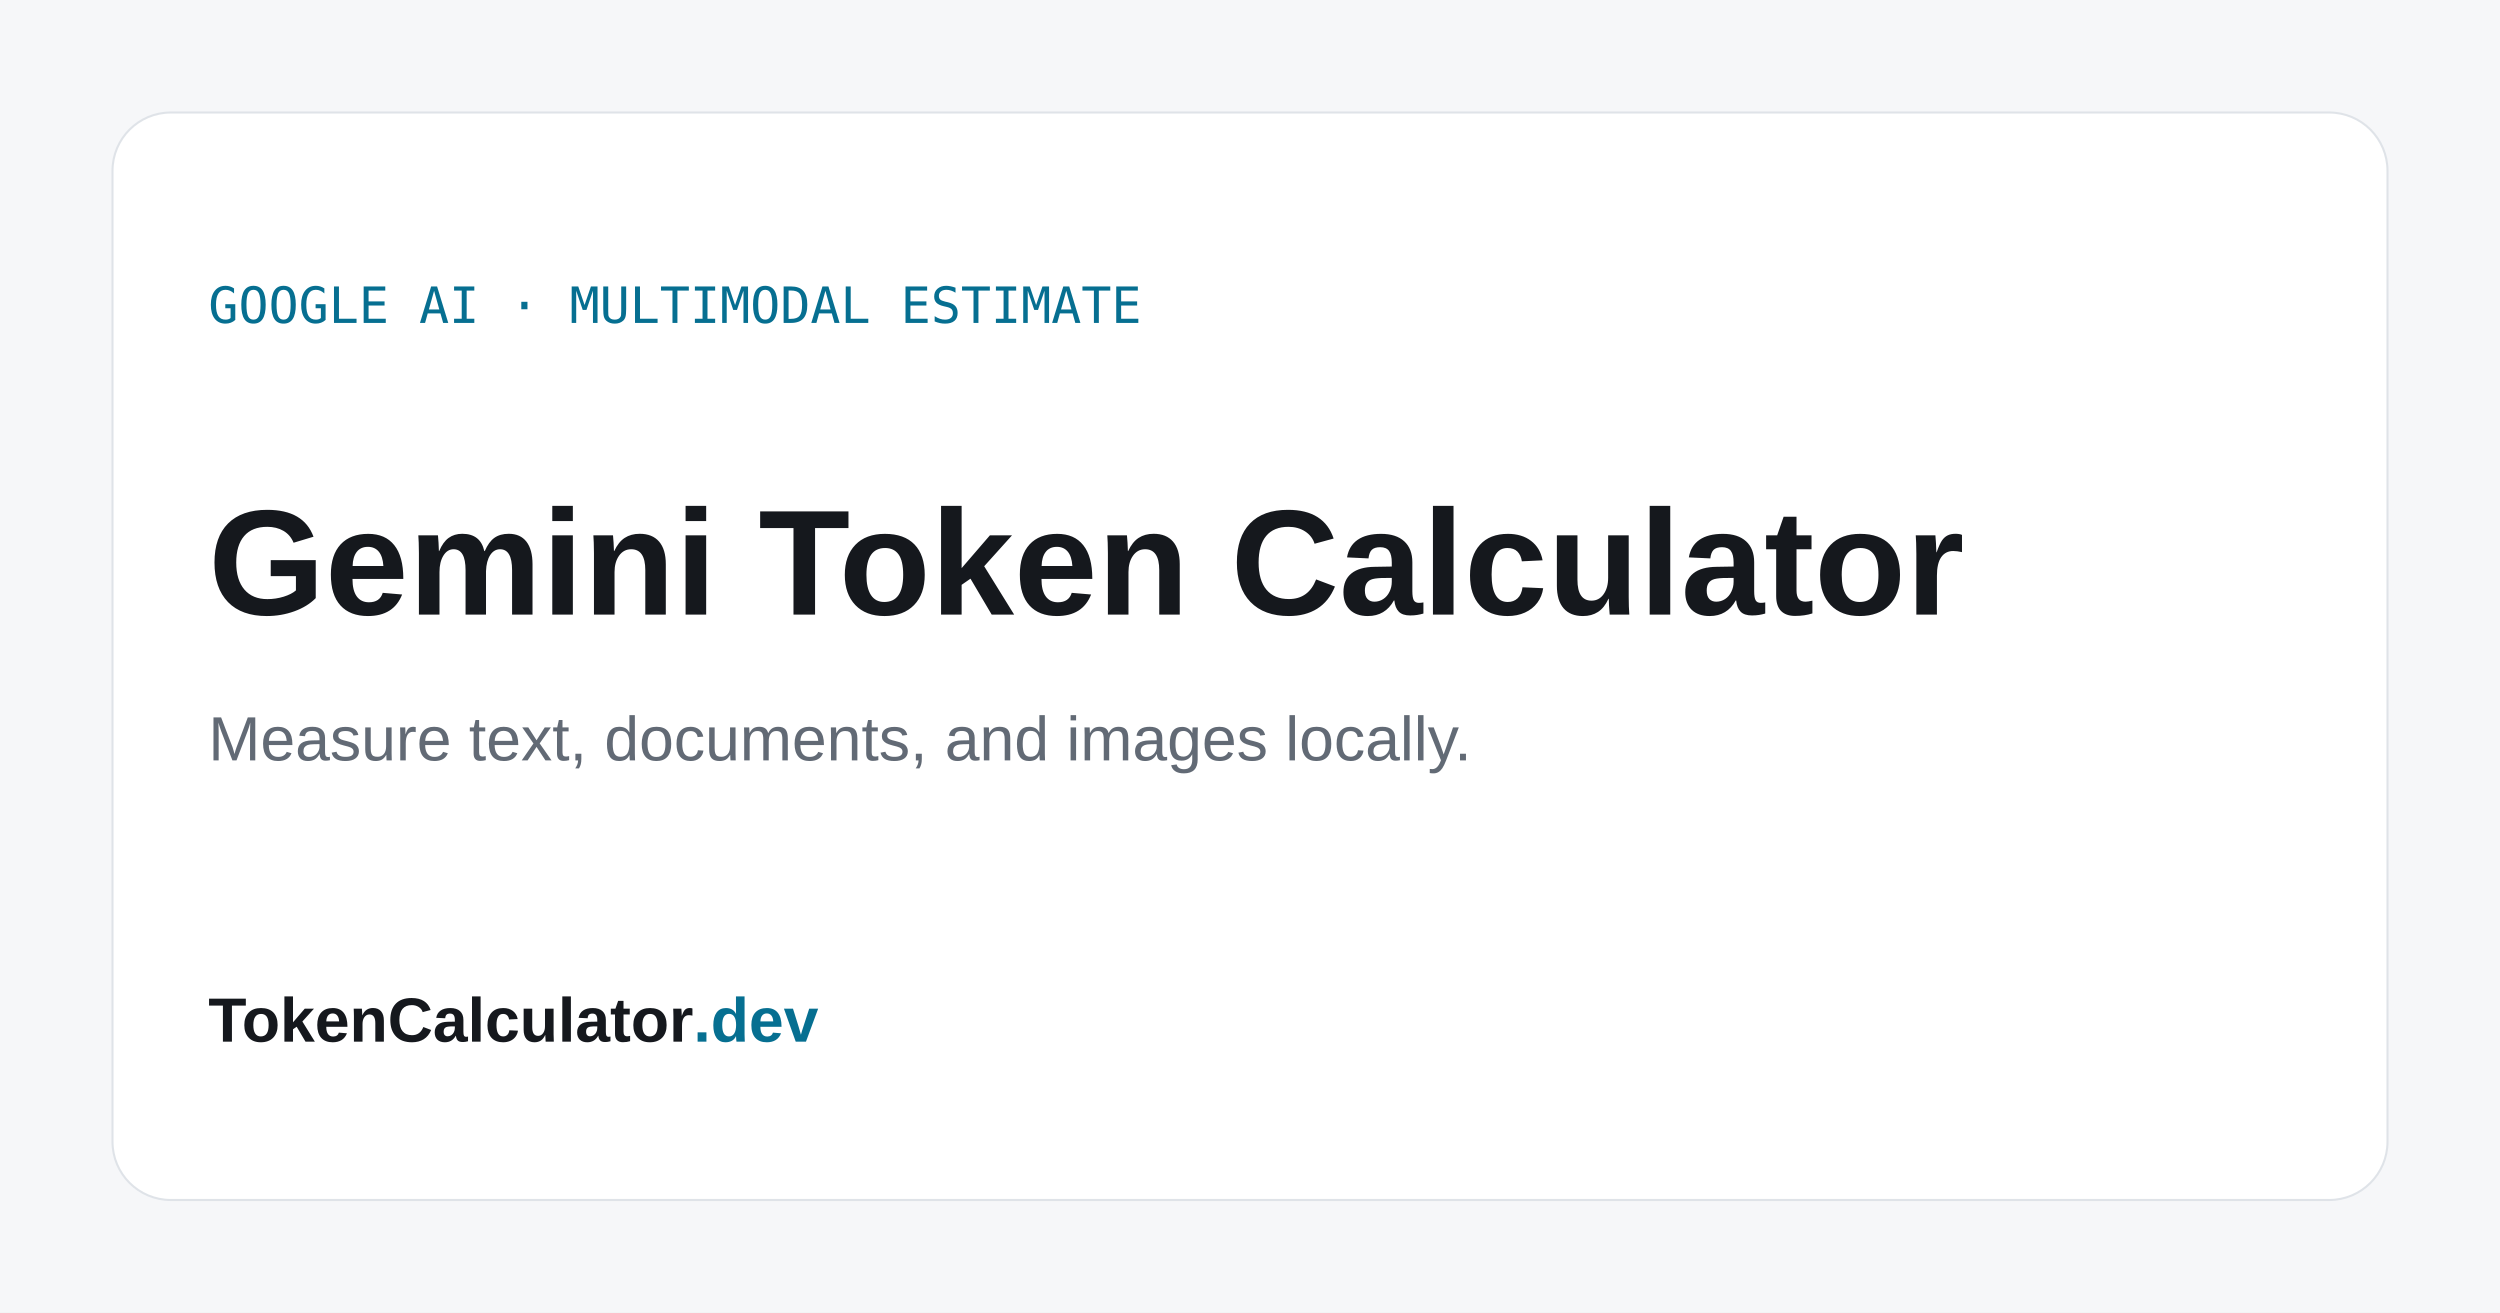
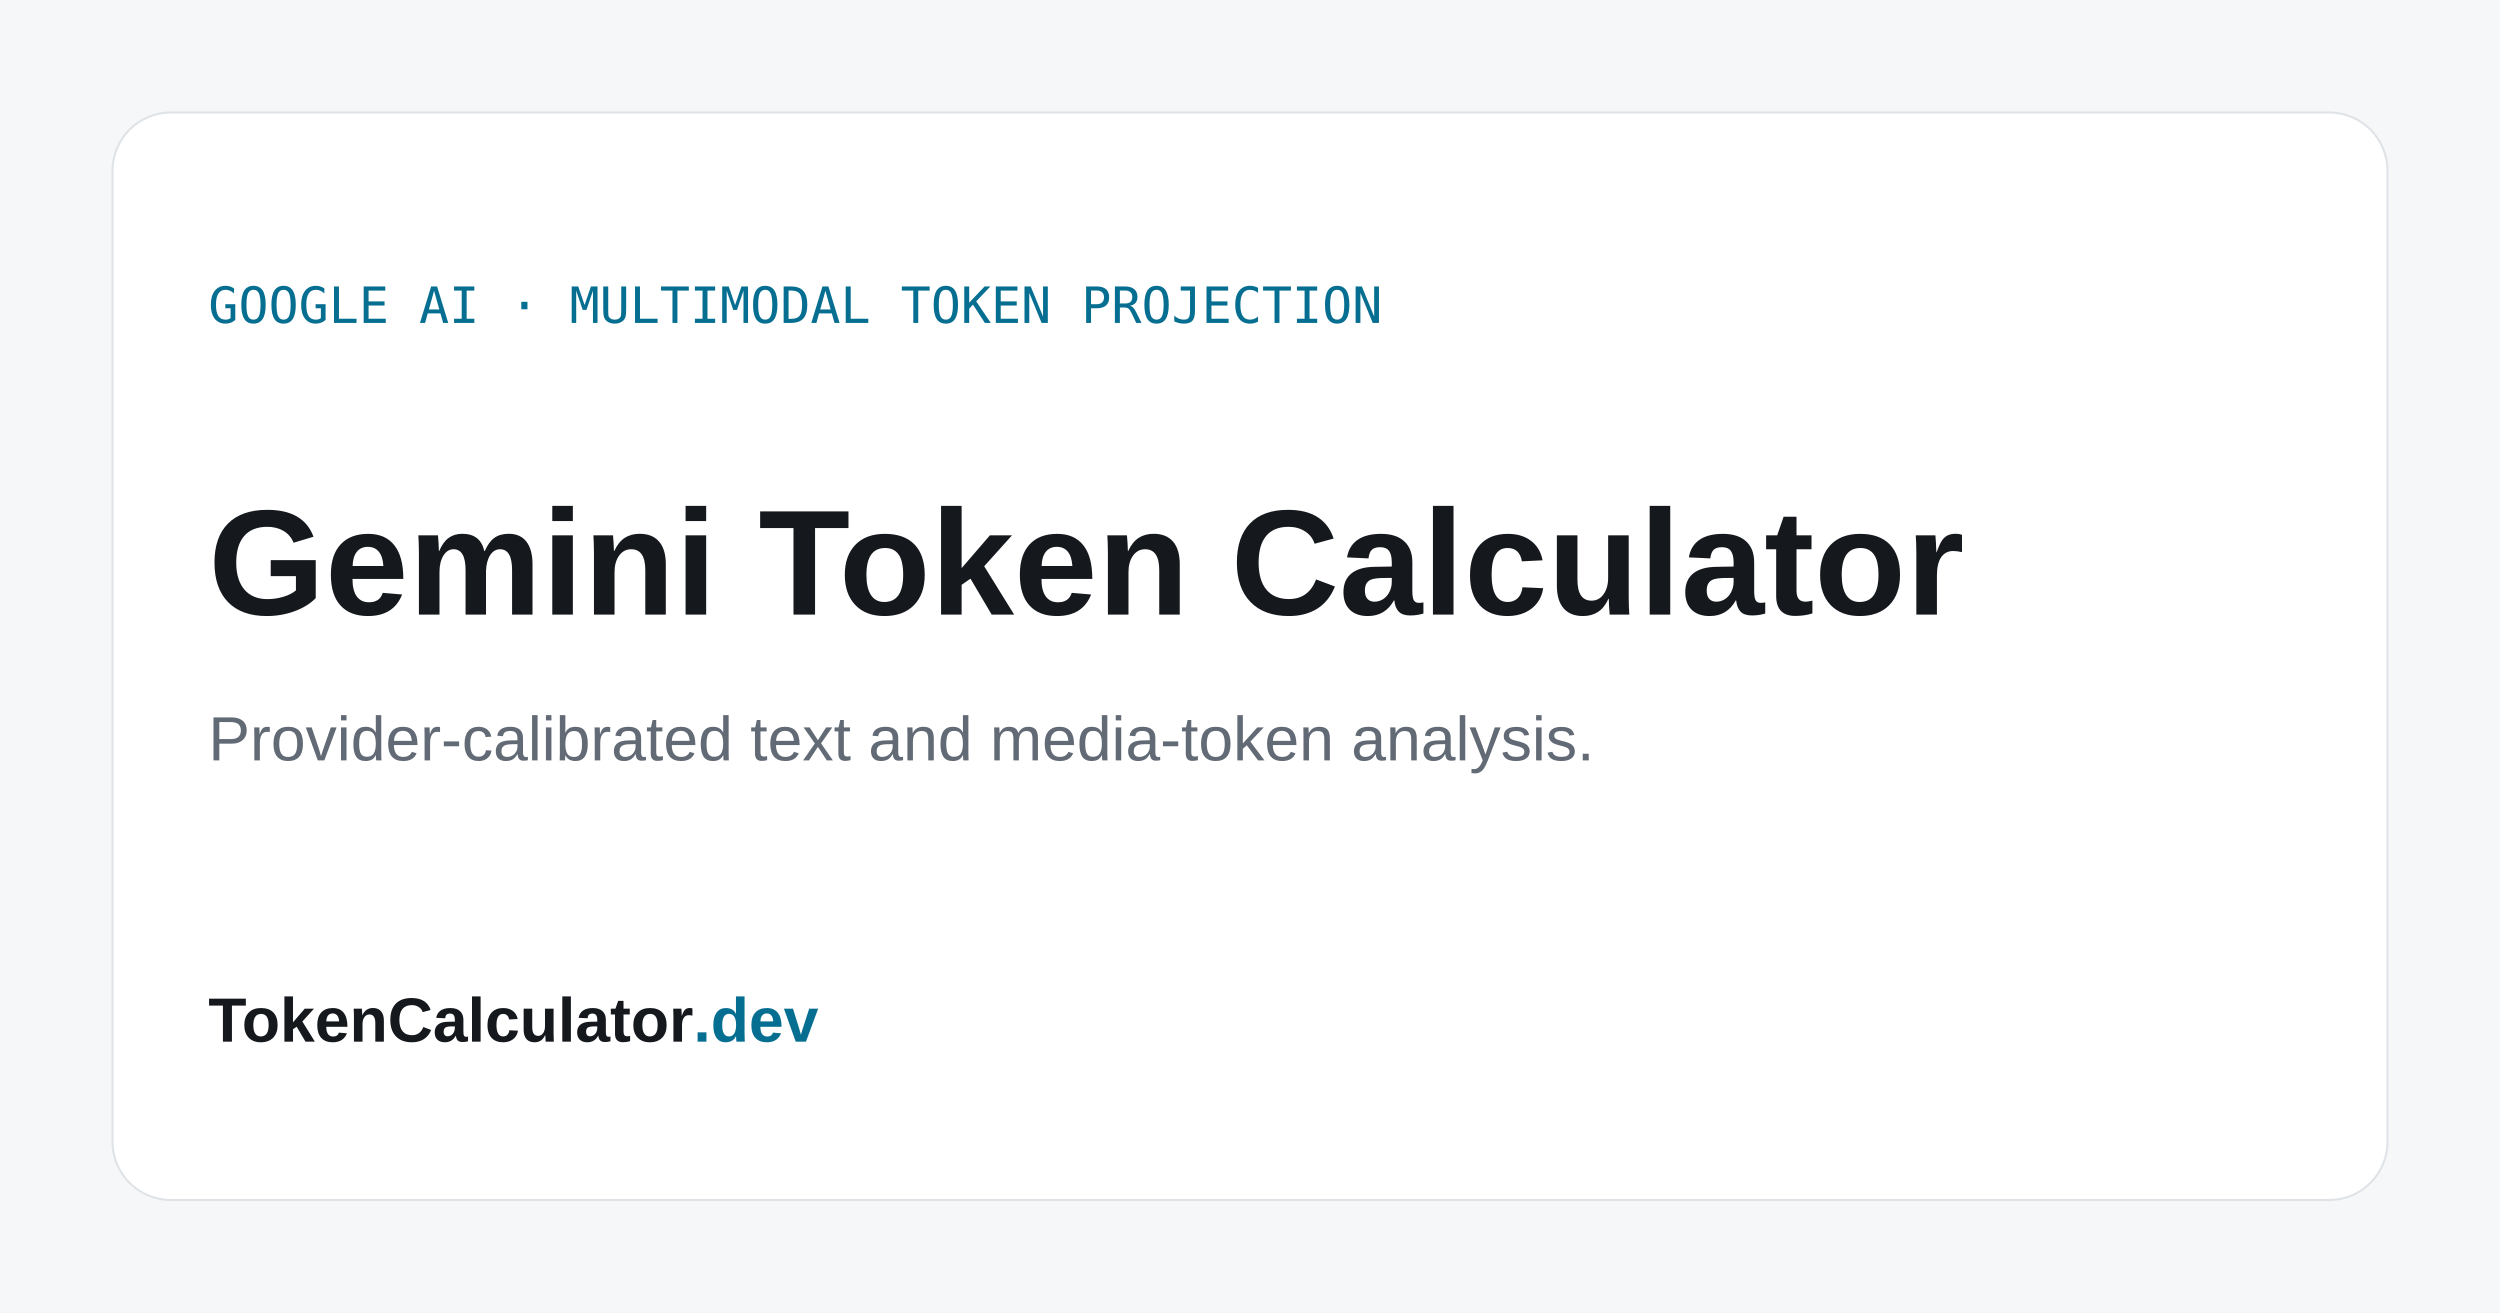
<svg xmlns="http://www.w3.org/2000/svg" width="1200" height="630" viewBox="0 0 1200 630">
  <rect width="1200" height="630" fill="#f6f7f9" />
  <rect x="54" y="54" width="1092" height="522" rx="28" fill="#fff" stroke="#dfe3e8" />
-   <text x="100" y="155" fill="#066f91" font-family="monospace" font-size="24">GOOGLE AI · MULTIMODAL ESTIMATE</text>
+   <text x="100" y="155" fill="#066f91" font-family="monospace" font-size="24">GOOGLE AI · MULTIMODAL TOKEN PROJECTION</text>
  <text x="100" y="295" fill="#15181d" font-family="Arial,sans-serif" font-size="72" font-weight="700">Gemini Token Calculator</text>
-   <text x="100" y="365" fill="#626a75" font-family="Arial,sans-serif" font-size="30">Measure text, documents, and images locally.</text>
+   <text x="100" y="365" fill="#626a75" font-family="Arial,sans-serif" font-size="30">Provider-calibrated text and media-token analysis.</text>
  <text x="100" y="500" fill="#15181d" font-family="Arial,sans-serif" font-size="30" font-weight="700">TokenCalculator<tspan fill="#066f91">.dev</tspan>
  </text>
</svg>
